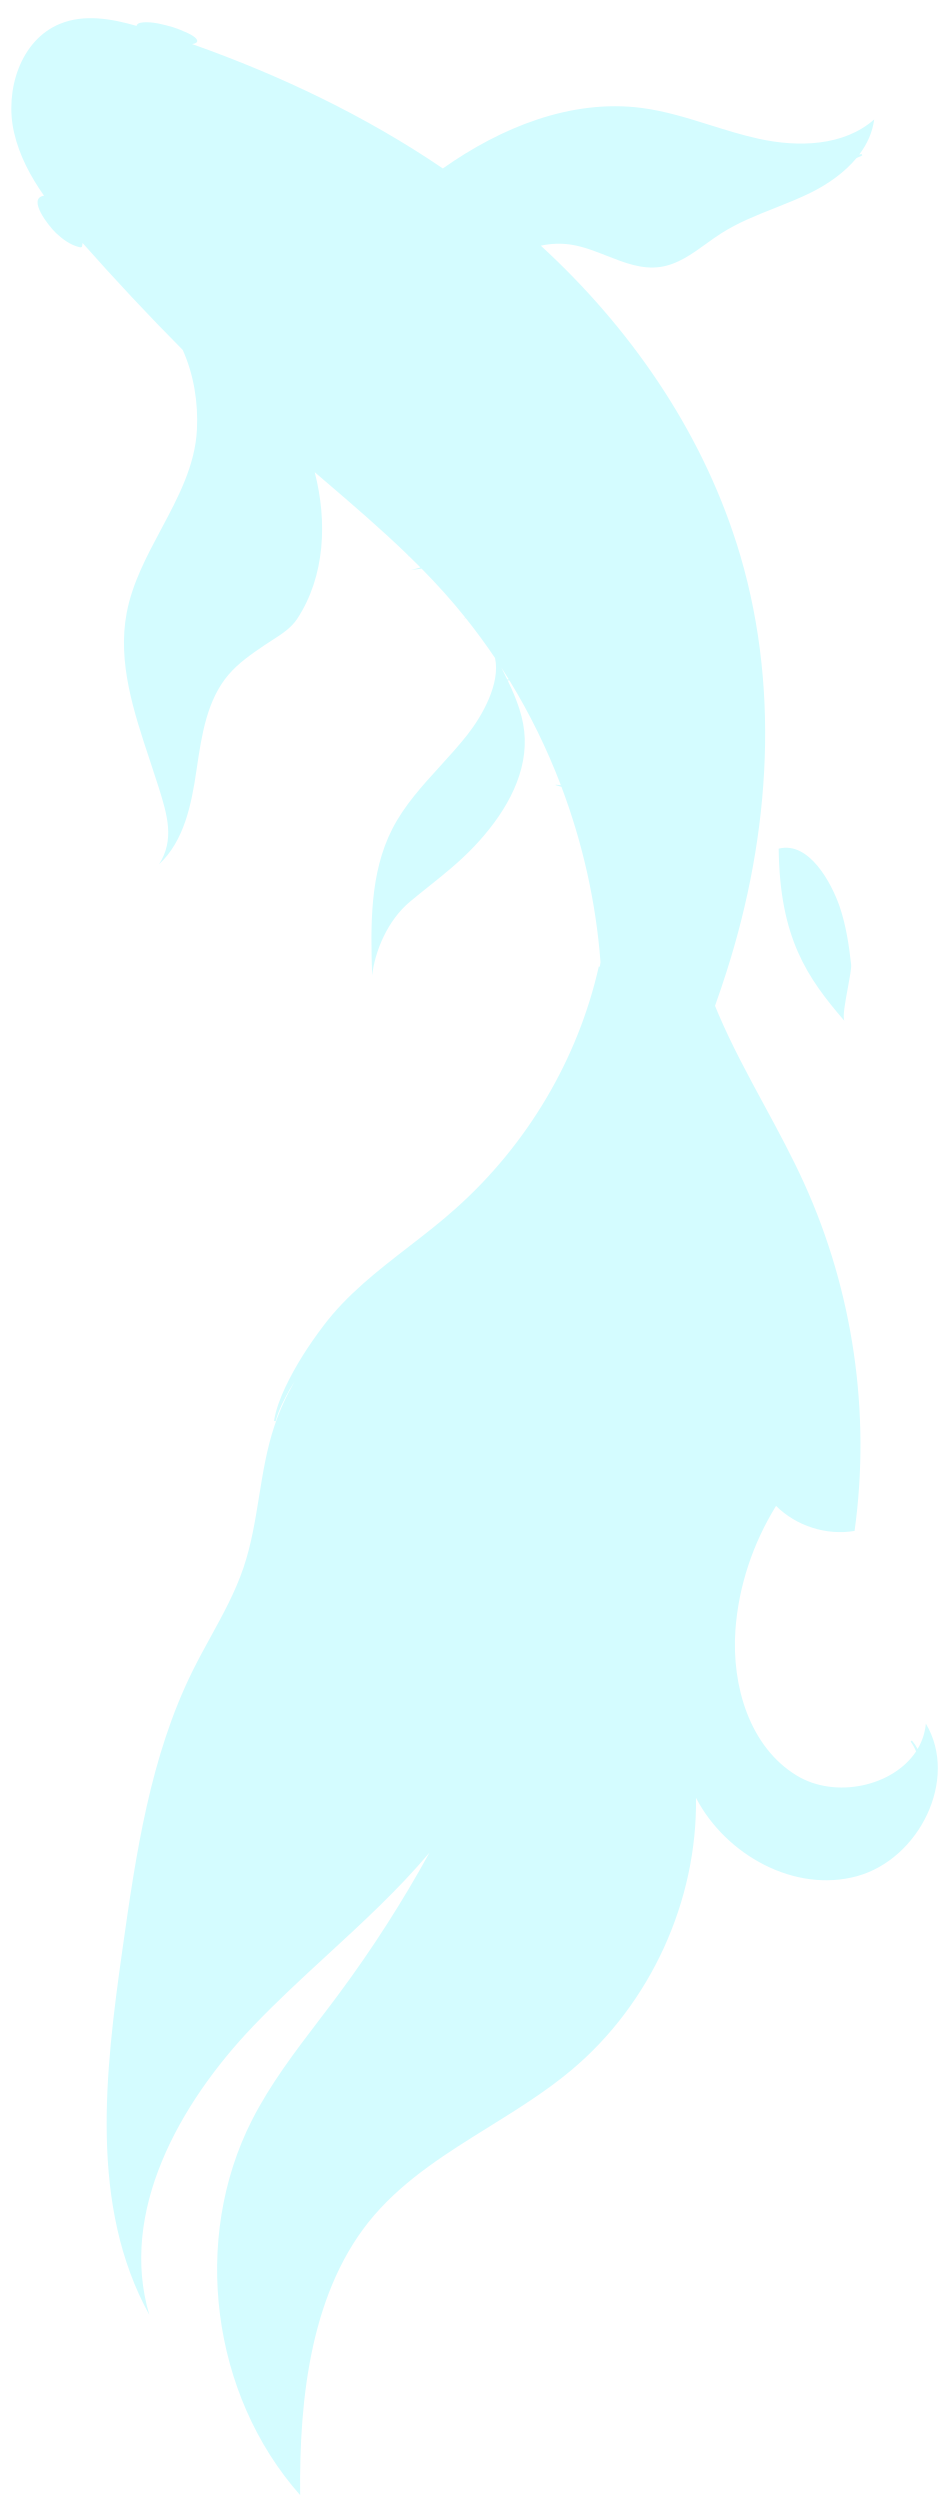
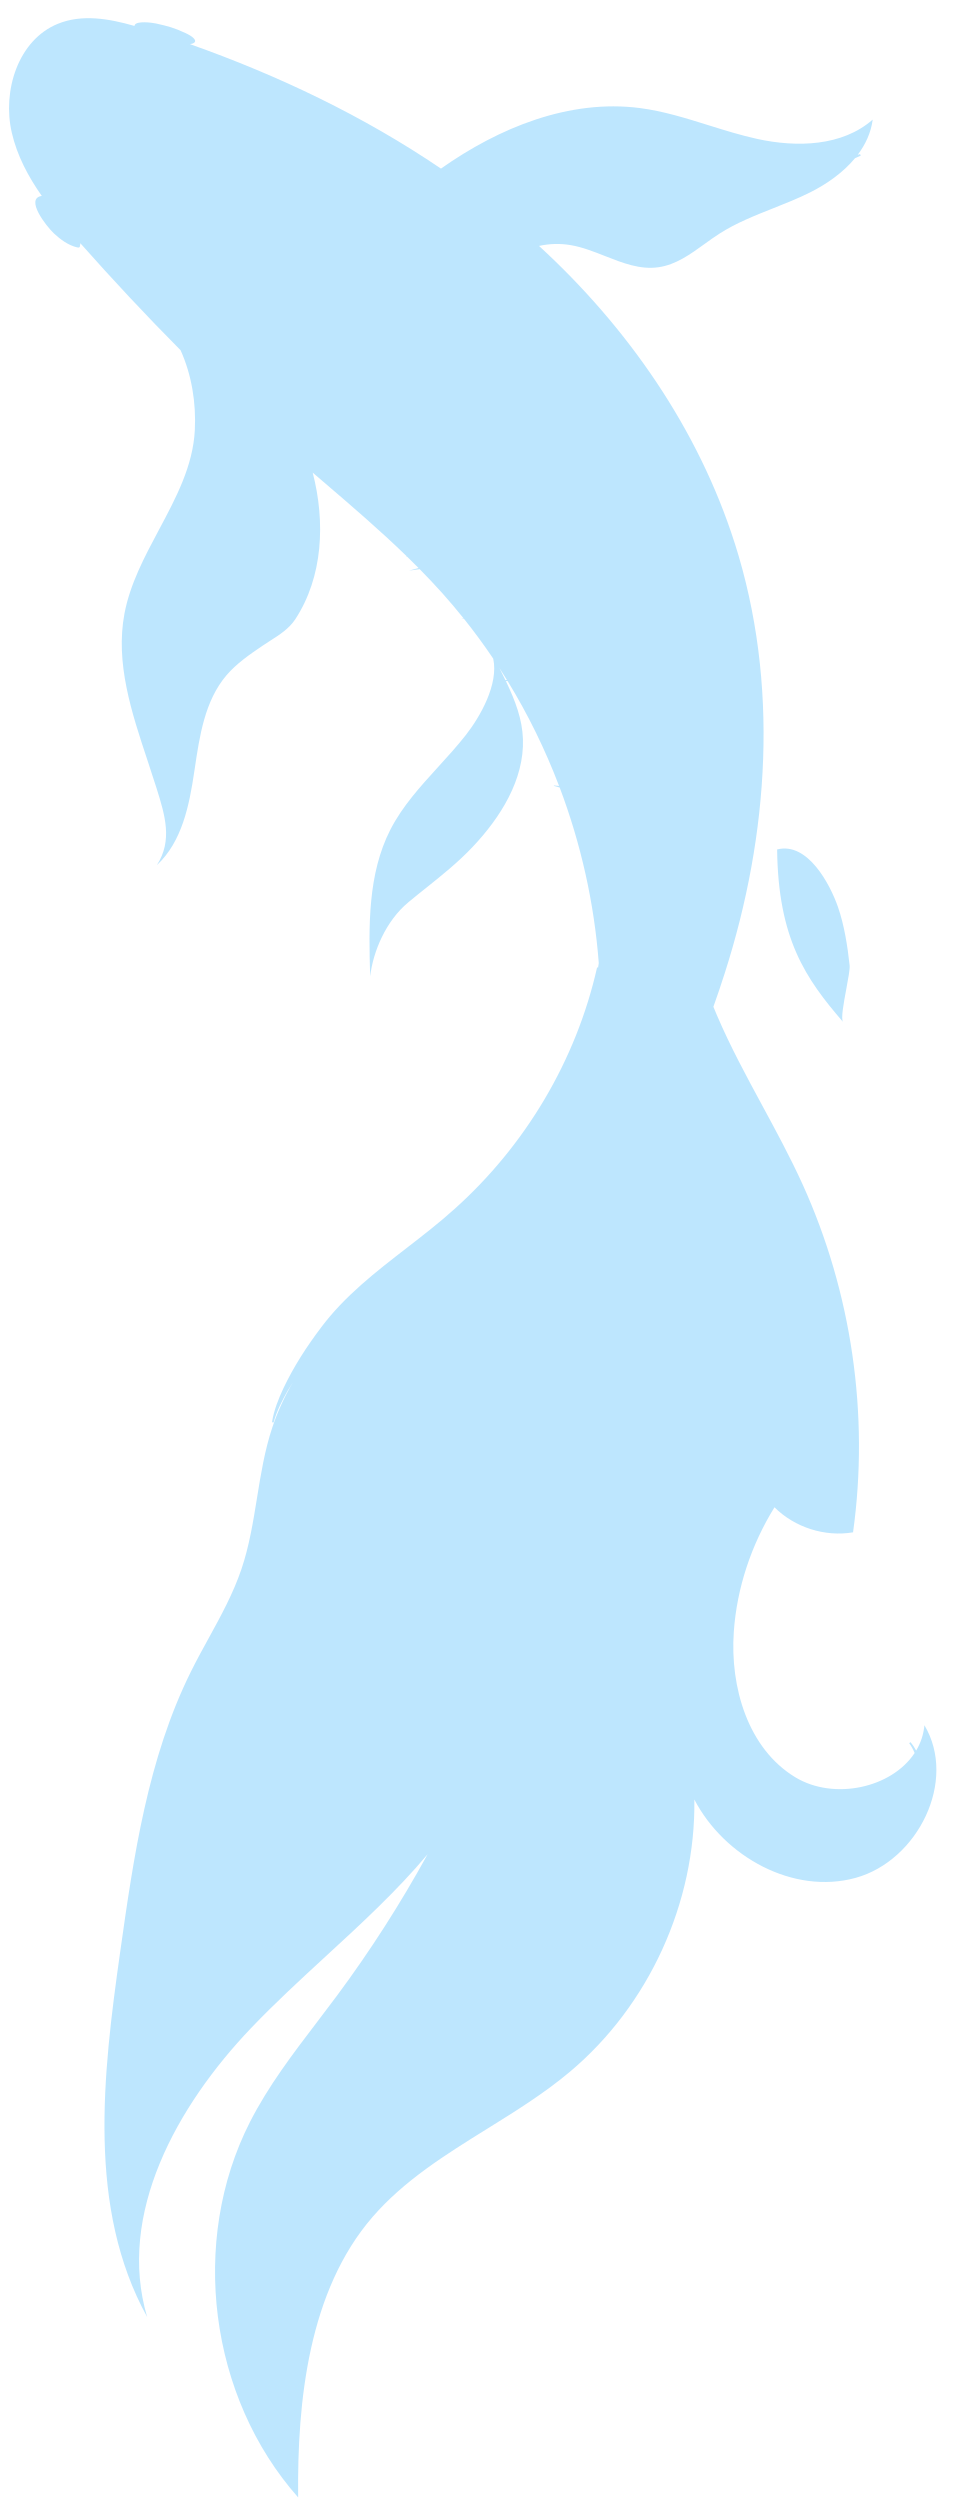
- <svg xmlns="http://www.w3.org/2000/svg" width="52" height="137" viewBox="0 0 52 137" fill="none">
-   <path fill-rule="evenodd" clip-rule="evenodd" d="M10.527 2.416C15.365 4.128 20.035 6.357 24.268 9.231C27.452 6.981 31.301 5.417 35.155 5.914C36.442 6.081 37.681 6.469 38.923 6.858C39.804 7.134 40.686 7.41 41.586 7.607C43.755 8.081 46.243 8.01 47.905 6.547C47.812 7.26 47.514 7.904 47.086 8.472C47.129 8.46 47.171 8.448 47.214 8.437L47.252 8.519C47.148 8.568 47.042 8.616 46.936 8.662C46.288 9.444 45.397 10.073 44.482 10.532C43.826 10.86 43.141 11.132 42.457 11.403C41.44 11.805 40.425 12.208 39.507 12.796C39.233 12.972 38.964 13.166 38.696 13.36C37.911 13.926 37.125 14.494 36.182 14.629C35.175 14.775 34.218 14.399 33.252 14.018C32.631 13.774 32.007 13.528 31.362 13.418C30.79 13.32 30.202 13.34 29.636 13.463C34.484 17.916 38.353 23.479 40.35 29.735L40.352 29.736C42.799 37.402 42.235 45.69 39.806 53.276C39.61 53.891 39.403 54.506 39.183 55.12C39.248 55.28 39.315 55.439 39.382 55.597C40.108 57.293 40.986 58.915 41.864 60.537L41.864 60.537C42.63 61.951 43.395 63.365 44.059 64.828C46.754 70.756 47.725 77.451 46.83 83.895C45.289 84.155 43.636 83.628 42.528 82.523C41.259 84.576 40.468 86.933 40.3 89.341C40.088 92.365 41.072 95.734 43.67 97.306C45.779 98.582 48.937 97.897 50.201 95.978C50.126 95.79 50.027 95.609 49.904 95.438L49.971 95.38C50.093 95.523 50.198 95.679 50.285 95.844C50.53 95.432 50.69 94.967 50.737 94.456C52.55 97.496 50.376 101.875 46.968 102.813C43.559 103.751 39.776 101.66 38.14 98.523C38.22 104.17 35.65 109.796 31.329 113.428C29.924 114.608 28.351 115.585 26.783 116.56C24.515 117.97 22.255 119.374 20.521 121.379C17.039 125.405 16.389 131.405 16.449 136.733C11.577 131.236 10.484 122.709 13.812 116.175C14.813 114.21 16.154 112.45 17.494 110.692C17.857 110.216 18.219 109.741 18.574 109.261C20.401 106.799 22.058 104.211 23.535 101.524C21.854 103.525 19.905 105.318 17.955 107.113L17.955 107.113C16.561 108.396 15.166 109.68 13.867 111.041C9.815 115.29 6.509 121.218 8.183 126.855C4.895 120.894 5.753 113.607 6.704 106.871C7.446 101.622 8.219 96.27 10.575 91.525C10.88 90.911 11.21 90.309 11.54 89.708C12.217 88.474 12.894 87.241 13.343 85.911C13.771 84.648 13.984 83.329 14.197 82.009C14.407 80.708 14.617 79.407 15.032 78.161C15.322 77.29 15.701 76.471 16.15 75.695C16.061 75.837 15.973 75.98 15.886 76.122C15.574 76.682 15.271 77.255 15.105 77.881L15.016 77.866C15.122 77.213 15.367 76.598 15.642 76.007C16.204 74.823 16.917 73.72 17.706 72.677C18.995 70.955 20.695 69.639 22.388 68.328C23.284 67.635 24.178 66.943 25.008 66.193C28.886 62.724 31.673 58.046 32.815 52.964L32.87 52.976C32.883 52.893 32.896 52.811 32.908 52.728C32.659 49.447 31.932 46.2 30.768 43.117C30.662 43.086 30.556 43.056 30.45 43.027L30.452 43.002C30.546 43.009 30.64 43.017 30.734 43.028C29.974 41.033 29.032 39.108 27.918 37.289L27.82 37.286C28.345 38.384 28.719 39.38 28.756 40.468C28.83 42.686 27.523 44.76 25.999 46.37C25.202 47.213 24.363 47.884 23.492 48.58C23.159 48.846 22.82 49.117 22.479 49.401C21.244 50.43 20.55 52.101 20.392 53.453C20.309 50.721 20.255 47.855 21.499 45.423C22.157 44.138 23.133 43.068 24.111 41.995C24.631 41.424 25.151 40.852 25.625 40.248C26.421 39.232 27.433 37.459 27.128 36.06C26.623 35.31 26.088 34.58 25.523 33.873C25.472 33.876 25.423 33.878 25.378 33.88C25.42 33.869 25.462 33.859 25.505 33.85C25.134 33.387 24.752 32.935 24.357 32.493C23.95 32.038 23.531 31.595 23.103 31.16C23.014 31.173 22.925 31.185 22.839 31.197L22.838 31.197L22.834 31.198C22.722 31.213 22.615 31.228 22.521 31.241C22.692 31.189 22.865 31.141 23.041 31.097C22.832 30.887 22.622 30.679 22.41 30.473L22.384 30.483L22.371 30.46L22.388 30.451C20.915 29.02 19.351 27.68 17.788 26.34L17.788 26.34L17.777 26.331L17.777 26.331C17.6 26.18 17.423 26.028 17.246 25.876C17.945 28.582 17.812 31.579 16.293 33.902C15.954 34.419 15.432 34.752 14.908 35.087C14.769 35.175 14.63 35.264 14.495 35.356C13.792 35.835 13.08 36.321 12.527 36.968C11.336 38.365 11.052 40.288 10.782 42.109L10.764 42.231C10.49 44.09 10.092 46.076 8.721 47.358L8.719 47.358C9.576 46.018 9.17 44.66 8.693 43.141C8.539 42.651 8.376 42.159 8.212 41.666L8.212 41.666L8.212 41.666L8.212 41.666L8.212 41.665L8.212 41.665L8.212 41.665L8.211 41.665L8.211 41.665L8.211 41.665C7.329 39.008 6.43 36.3 6.942 33.589C7.246 31.971 8.036 30.491 8.822 29.018C9.761 27.258 10.695 25.508 10.792 23.544C10.866 22.065 10.623 20.529 10.012 19.175C8.125 17.276 6.298 15.316 4.522 13.313C4.524 13.357 4.52 13.394 4.509 13.423C4.503 13.437 4.502 13.453 4.501 13.469C4.5 13.492 4.498 13.514 4.482 13.529C4.449 13.562 4.395 13.555 4.351 13.544C3.859 13.428 3.439 13.117 3.07 12.773L3.071 12.772C2.665 12.393 1.468 10.863 2.412 10.725C1.666 9.662 1.06 8.522 0.77 7.262C0.242 4.97 1.118 2.183 3.297 1.301C4.618 0.765 6.092 1.019 7.486 1.419C7.489 1.403 7.494 1.387 7.501 1.37C7.608 1.128 8.461 1.24 8.645 1.282L8.642 1.28C9.341 1.436 9.637 1.512 10.287 1.813C10.677 1.995 10.842 2.169 10.803 2.278C10.781 2.334 10.722 2.367 10.663 2.386C10.618 2.4 10.573 2.41 10.527 2.416ZM27.468 36.574C27.607 36.789 27.744 37.006 27.879 37.225C27.851 37.228 27.823 37.231 27.795 37.234C27.691 37.019 27.581 36.799 27.468 36.574ZM46.286 55.957L46.28 55.95C46.156 55.781 46.316 54.917 46.462 54.133L46.462 54.133C46.566 53.573 46.663 53.053 46.642 52.858C46.529 51.81 46.35 50.654 46.004 49.658C45.575 48.425 44.351 46.078 42.672 46.507C42.73 51.402 44.225 53.569 46.28 55.95L46.285 55.955L46.286 55.957Z" fill="#D4FCFF" />
+ <svg xmlns="http://www.w3.org/2000/svg" width="28" height="73" viewBox="0 0 28 73" fill="none">
+   <path fill-rule="evenodd" clip-rule="evenodd" d="M5.547 1.289C8.128 2.202 10.618 3.391 12.876 4.923C14.574 3.724 16.627 2.89 18.683 3.155C19.369 3.244 20.03 3.451 20.692 3.658C21.162 3.805 21.633 3.952 22.113 4.057C23.269 4.31 24.596 4.273 25.483 3.492C25.433 3.873 25.274 4.216 25.046 4.519C25.069 4.512 25.091 4.506 25.114 4.5L25.134 4.544C25.079 4.57 25.023 4.595 24.966 4.62C24.62 5.037 24.145 5.373 23.657 5.617C23.307 5.793 22.942 5.937 22.577 6.082C22.035 6.297 21.493 6.511 21.004 6.825C20.857 6.919 20.714 7.022 20.571 7.126C20.153 7.428 19.733 7.731 19.23 7.803C18.693 7.881 18.183 7.68 17.668 7.477C17.337 7.347 17.004 7.215 16.66 7.157C16.355 7.105 16.041 7.115 15.739 7.181C18.325 9.555 20.389 12.523 21.453 15.859L21.454 15.86C22.759 19.948 22.459 24.369 21.163 28.415C21.059 28.742 20.948 29.07 20.831 29.398C20.866 29.483 20.901 29.568 20.937 29.652C21.324 30.556 21.793 31.422 22.261 32.287C22.669 33.041 23.077 33.795 23.432 34.575C24.869 37.737 25.387 41.308 24.909 44.744C24.087 44.883 23.206 44.602 22.615 44.013C21.938 45.108 21.516 46.364 21.427 47.649C21.314 49.262 21.838 51.059 23.224 51.897C24.349 52.577 26.033 52.212 26.707 51.188C26.667 51.089 26.615 50.992 26.549 50.901L26.585 50.87C26.65 50.946 26.705 51.029 26.752 51.117C26.883 50.898 26.968 50.65 26.993 50.377C27.96 51.998 26.8 54.334 24.983 54.834C23.165 55.334 21.147 54.219 20.275 52.546C20.317 55.558 18.947 58.558 16.642 60.495C15.893 61.125 15.054 61.646 14.217 62.166C13.008 62.918 11.803 63.667 10.878 64.736C9.021 66.883 8.674 70.083 8.706 72.925C6.108 69.993 5.525 65.445 7.3 61.96C7.834 60.912 8.549 59.974 9.264 59.036C9.457 58.782 9.65 58.529 9.84 58.273C10.814 56.96 11.698 55.58 12.485 54.146C11.589 55.214 10.55 56.17 9.509 57.127C8.766 57.811 8.022 58.496 7.329 59.222C5.168 61.488 3.405 64.65 4.297 67.656C2.544 64.477 3.001 60.591 3.509 56.998C3.904 54.199 4.317 51.345 5.574 48.813C5.736 48.486 5.912 48.165 6.088 47.845L6.088 47.845C6.449 47.187 6.81 46.529 7.05 45.819C7.278 45.146 7.391 44.442 7.505 43.738C7.617 43.045 7.729 42.351 7.95 41.686C8.105 41.222 8.307 40.785 8.547 40.371C8.499 40.447 8.452 40.523 8.406 40.599C8.239 40.897 8.078 41.203 7.989 41.537L7.942 41.529C7.998 41.181 8.129 40.853 8.276 40.537C8.575 39.906 8.956 39.318 9.376 38.762C10.064 37.843 10.97 37.141 11.874 36.442L11.874 36.442L11.874 36.442L11.874 36.442L11.874 36.442L11.874 36.442L11.874 36.442L11.874 36.442L11.874 36.442L11.874 36.442L11.874 36.442L11.874 36.442L11.874 36.442L11.874 36.442L11.874 36.442L11.874 36.442L11.874 36.442L11.874 36.442L11.874 36.442L11.874 36.442L11.874 36.442L11.874 36.442L11.874 36.442L11.874 36.442L11.874 36.442L11.874 36.442L11.874 36.442L11.874 36.442L11.874 36.442L11.874 36.441L11.874 36.441L11.875 36.441L11.875 36.441L11.875 36.441L11.875 36.441L11.875 36.441L11.875 36.441L11.875 36.441L11.875 36.441L11.875 36.441L11.875 36.441L11.875 36.441L11.875 36.441L11.875 36.441L11.875 36.441L11.875 36.441L11.875 36.441L11.875 36.441L11.875 36.441L11.875 36.441C12.352 36.072 12.829 35.703 13.271 35.303C15.339 33.453 16.826 30.959 17.435 28.248L17.464 28.254C17.471 28.21 17.478 28.166 17.484 28.122C17.352 26.372 16.964 24.64 16.343 22.996C16.287 22.98 16.23 22.964 16.173 22.948L16.174 22.935C16.224 22.938 16.274 22.943 16.325 22.949C15.919 21.885 15.417 20.858 14.823 19.888L14.771 19.886C15.051 20.472 15.25 21.003 15.27 21.583C15.309 22.767 14.613 23.872 13.8 24.731C13.374 25.181 12.927 25.538 12.463 25.91C12.285 26.052 12.104 26.196 11.922 26.348C11.264 26.896 10.894 27.787 10.809 28.509C10.765 27.052 10.736 25.523 11.399 24.226C11.75 23.541 12.271 22.97 12.792 22.397L12.792 22.397C13.07 22.093 13.347 21.788 13.6 21.466C14.024 20.924 14.564 19.979 14.402 19.232C14.133 18.832 13.847 18.443 13.546 18.066L13.468 18.07L13.491 18.064L13.536 18.054C13.338 17.807 13.134 17.566 12.924 17.33C12.706 17.087 12.483 16.851 12.255 16.619L12.114 16.639C12.053 16.647 11.995 16.655 11.944 16.662C12.036 16.634 12.128 16.609 12.222 16.586C12.111 16.474 11.999 16.363 11.886 16.253L11.871 16.258L11.865 16.246L11.874 16.241C11.088 15.478 10.254 14.763 9.42 14.049L9.131 13.801C9.504 15.244 9.433 16.843 8.623 18.081C8.442 18.357 8.164 18.535 7.884 18.713C7.81 18.761 7.736 18.808 7.664 18.857C7.289 19.112 6.909 19.372 6.614 19.717C5.979 20.462 5.828 21.487 5.684 22.459L5.674 22.524C5.528 23.515 5.316 24.574 4.585 25.258L4.583 25.258C5.04 24.543 4.824 23.819 4.569 23.009C4.487 22.748 4.4 22.485 4.313 22.222C3.842 20.805 3.362 19.361 3.635 17.914C3.798 17.052 4.219 16.262 4.638 15.476C5.139 14.538 5.637 13.605 5.689 12.557C5.729 11.768 5.599 10.949 5.273 10.227C4.267 9.214 3.292 8.169 2.345 7.101C2.346 7.124 2.344 7.144 2.338 7.159C2.335 7.167 2.334 7.176 2.334 7.184C2.333 7.196 2.333 7.208 2.324 7.216C2.306 7.233 2.278 7.23 2.254 7.224C1.992 7.162 1.768 6.996 1.571 6.813L1.571 6.812C1.355 6.61 0.716 5.794 1.22 5.721C0.822 5.153 0.499 4.546 0.344 3.873C0.062 2.651 0.53 1.165 1.692 0.694C2.396 0.408 3.183 0.544 3.926 0.757C3.927 0.749 3.93 0.74 3.934 0.731C3.991 0.602 4.446 0.662 4.544 0.684L4.542 0.683C4.915 0.766 5.073 0.807 5.42 0.967C5.628 1.064 5.716 1.157 5.695 1.215C5.683 1.245 5.651 1.263 5.62 1.273C5.596 1.28 5.572 1.286 5.547 1.289ZM14.583 19.506C14.657 19.621 14.73 19.737 14.802 19.854L14.757 19.859C14.702 19.744 14.643 19.627 14.583 19.506ZM24.619 29.844L24.616 29.84C24.55 29.75 24.635 29.289 24.713 28.872L24.713 28.872C24.769 28.573 24.82 28.295 24.809 28.191C24.749 27.632 24.653 27.016 24.469 26.485C24.24 25.827 23.587 24.575 22.692 24.804C22.723 27.414 23.52 28.57 24.616 29.84L24.619 29.843L24.619 29.844Z" fill="#BDE6FE" />
</svg>
